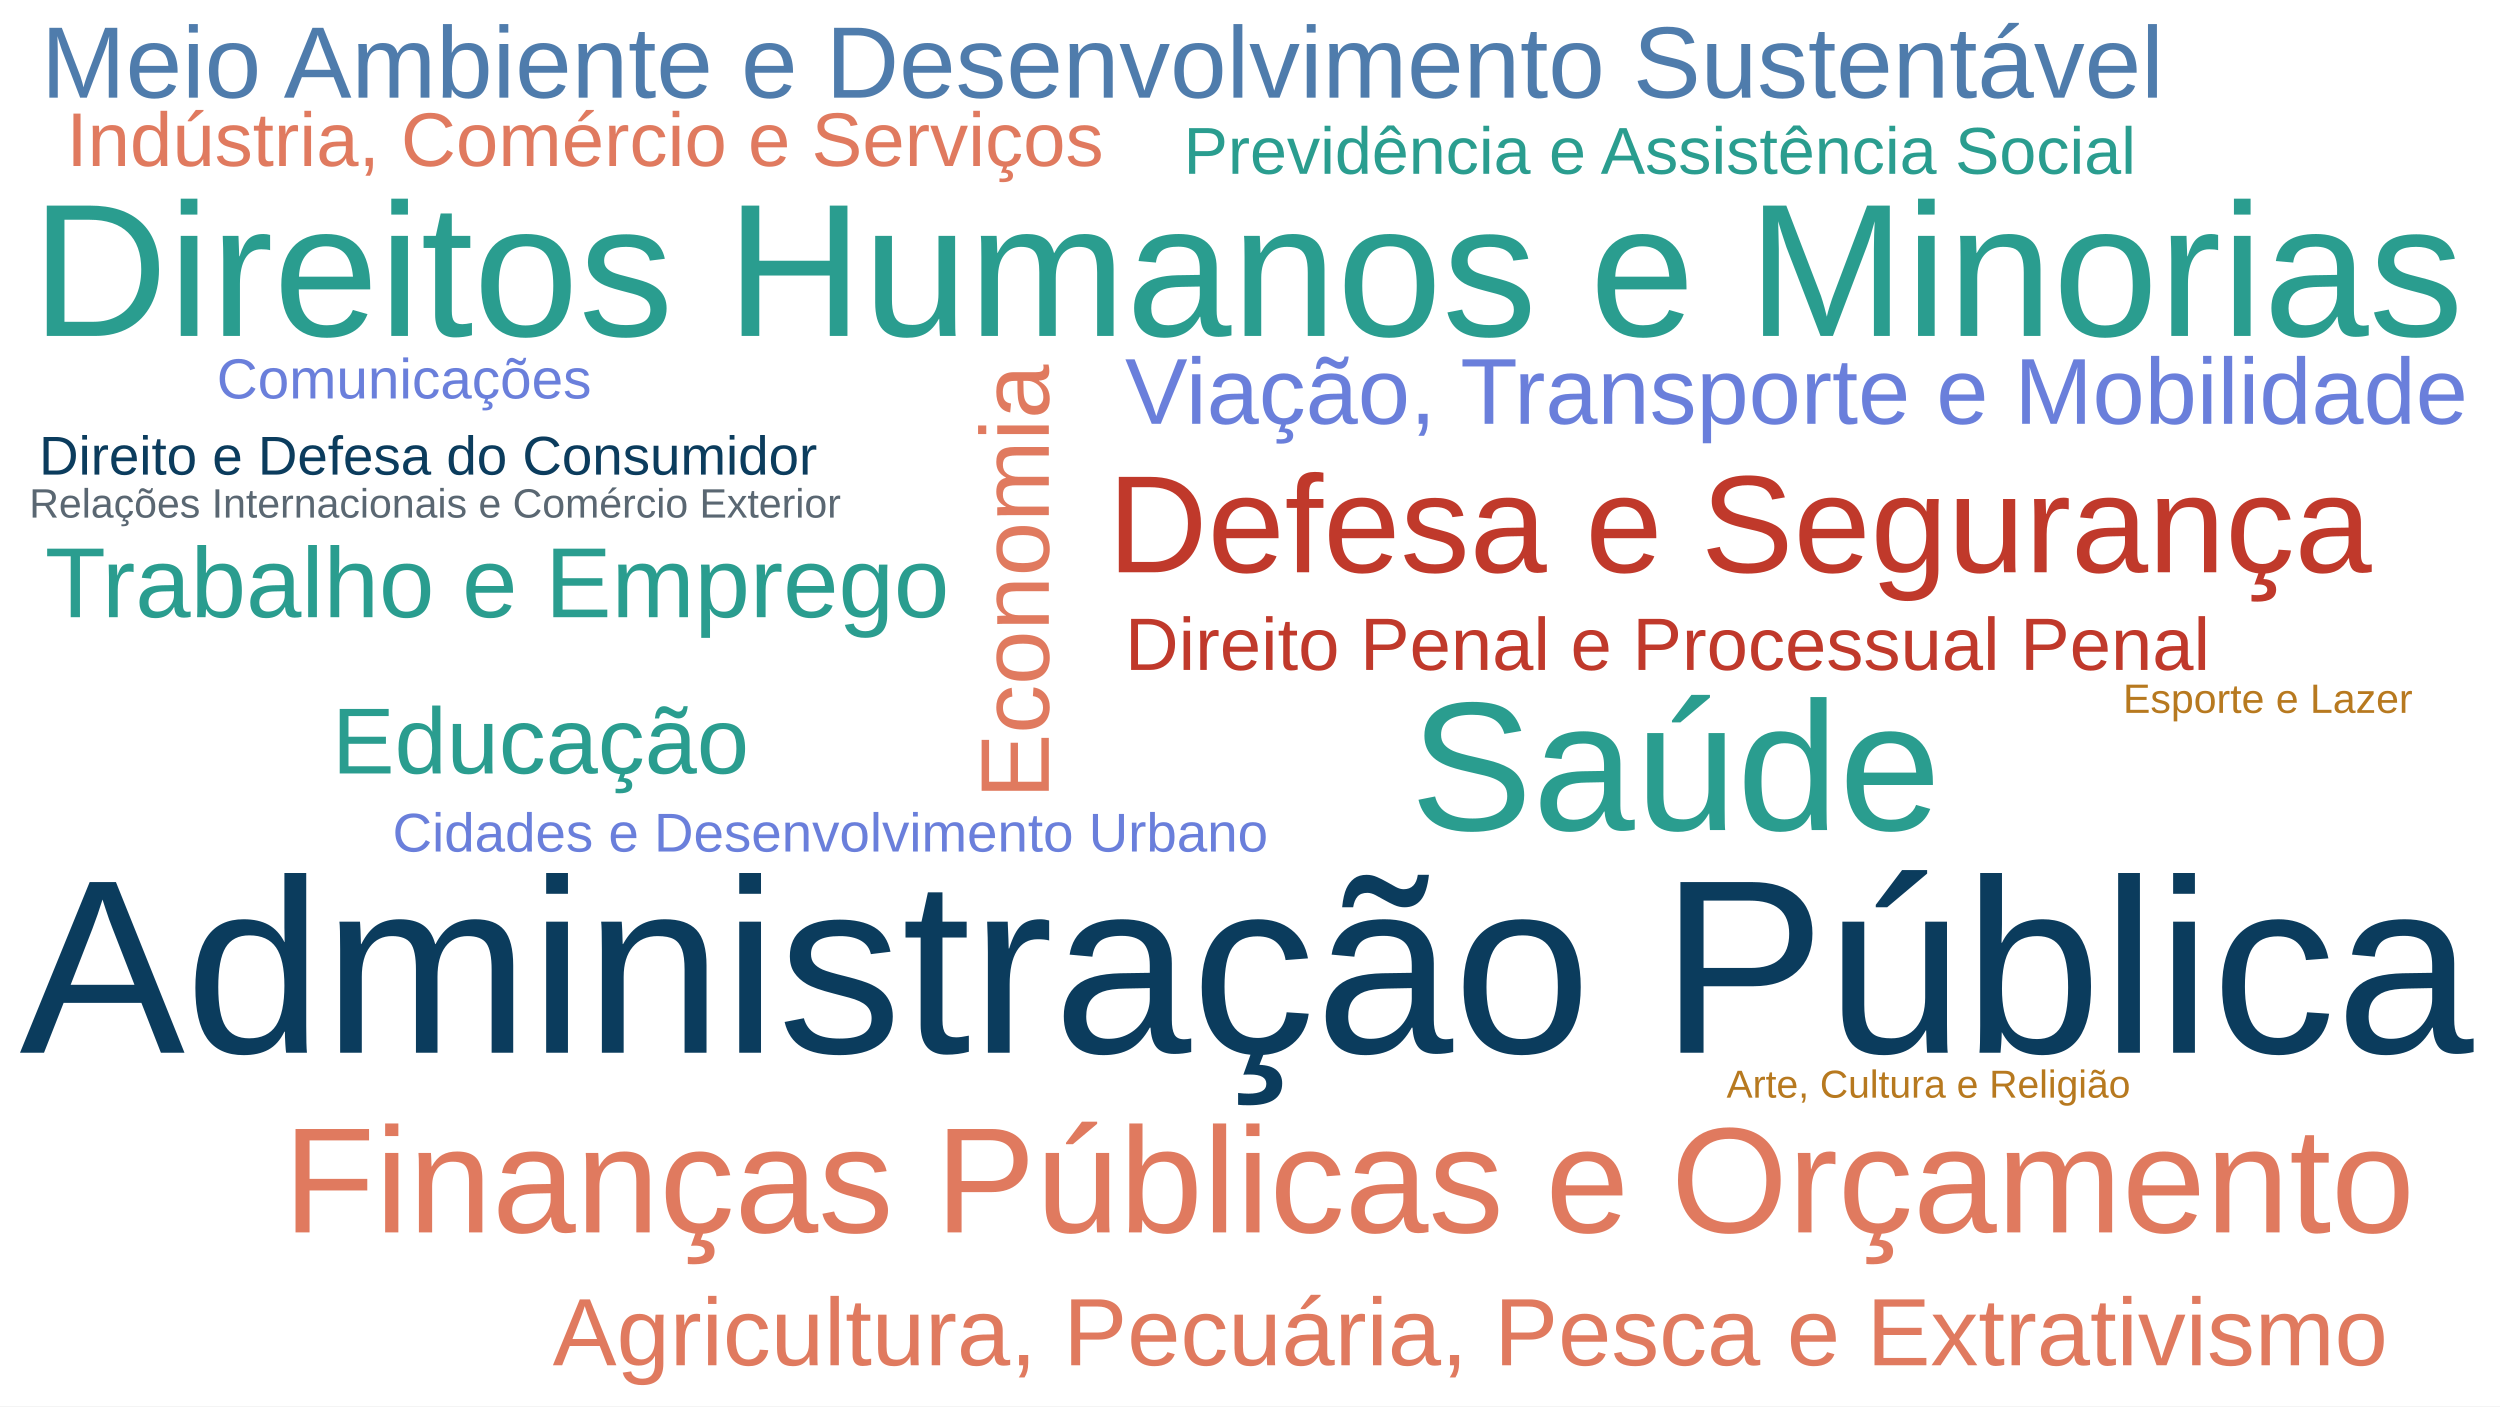
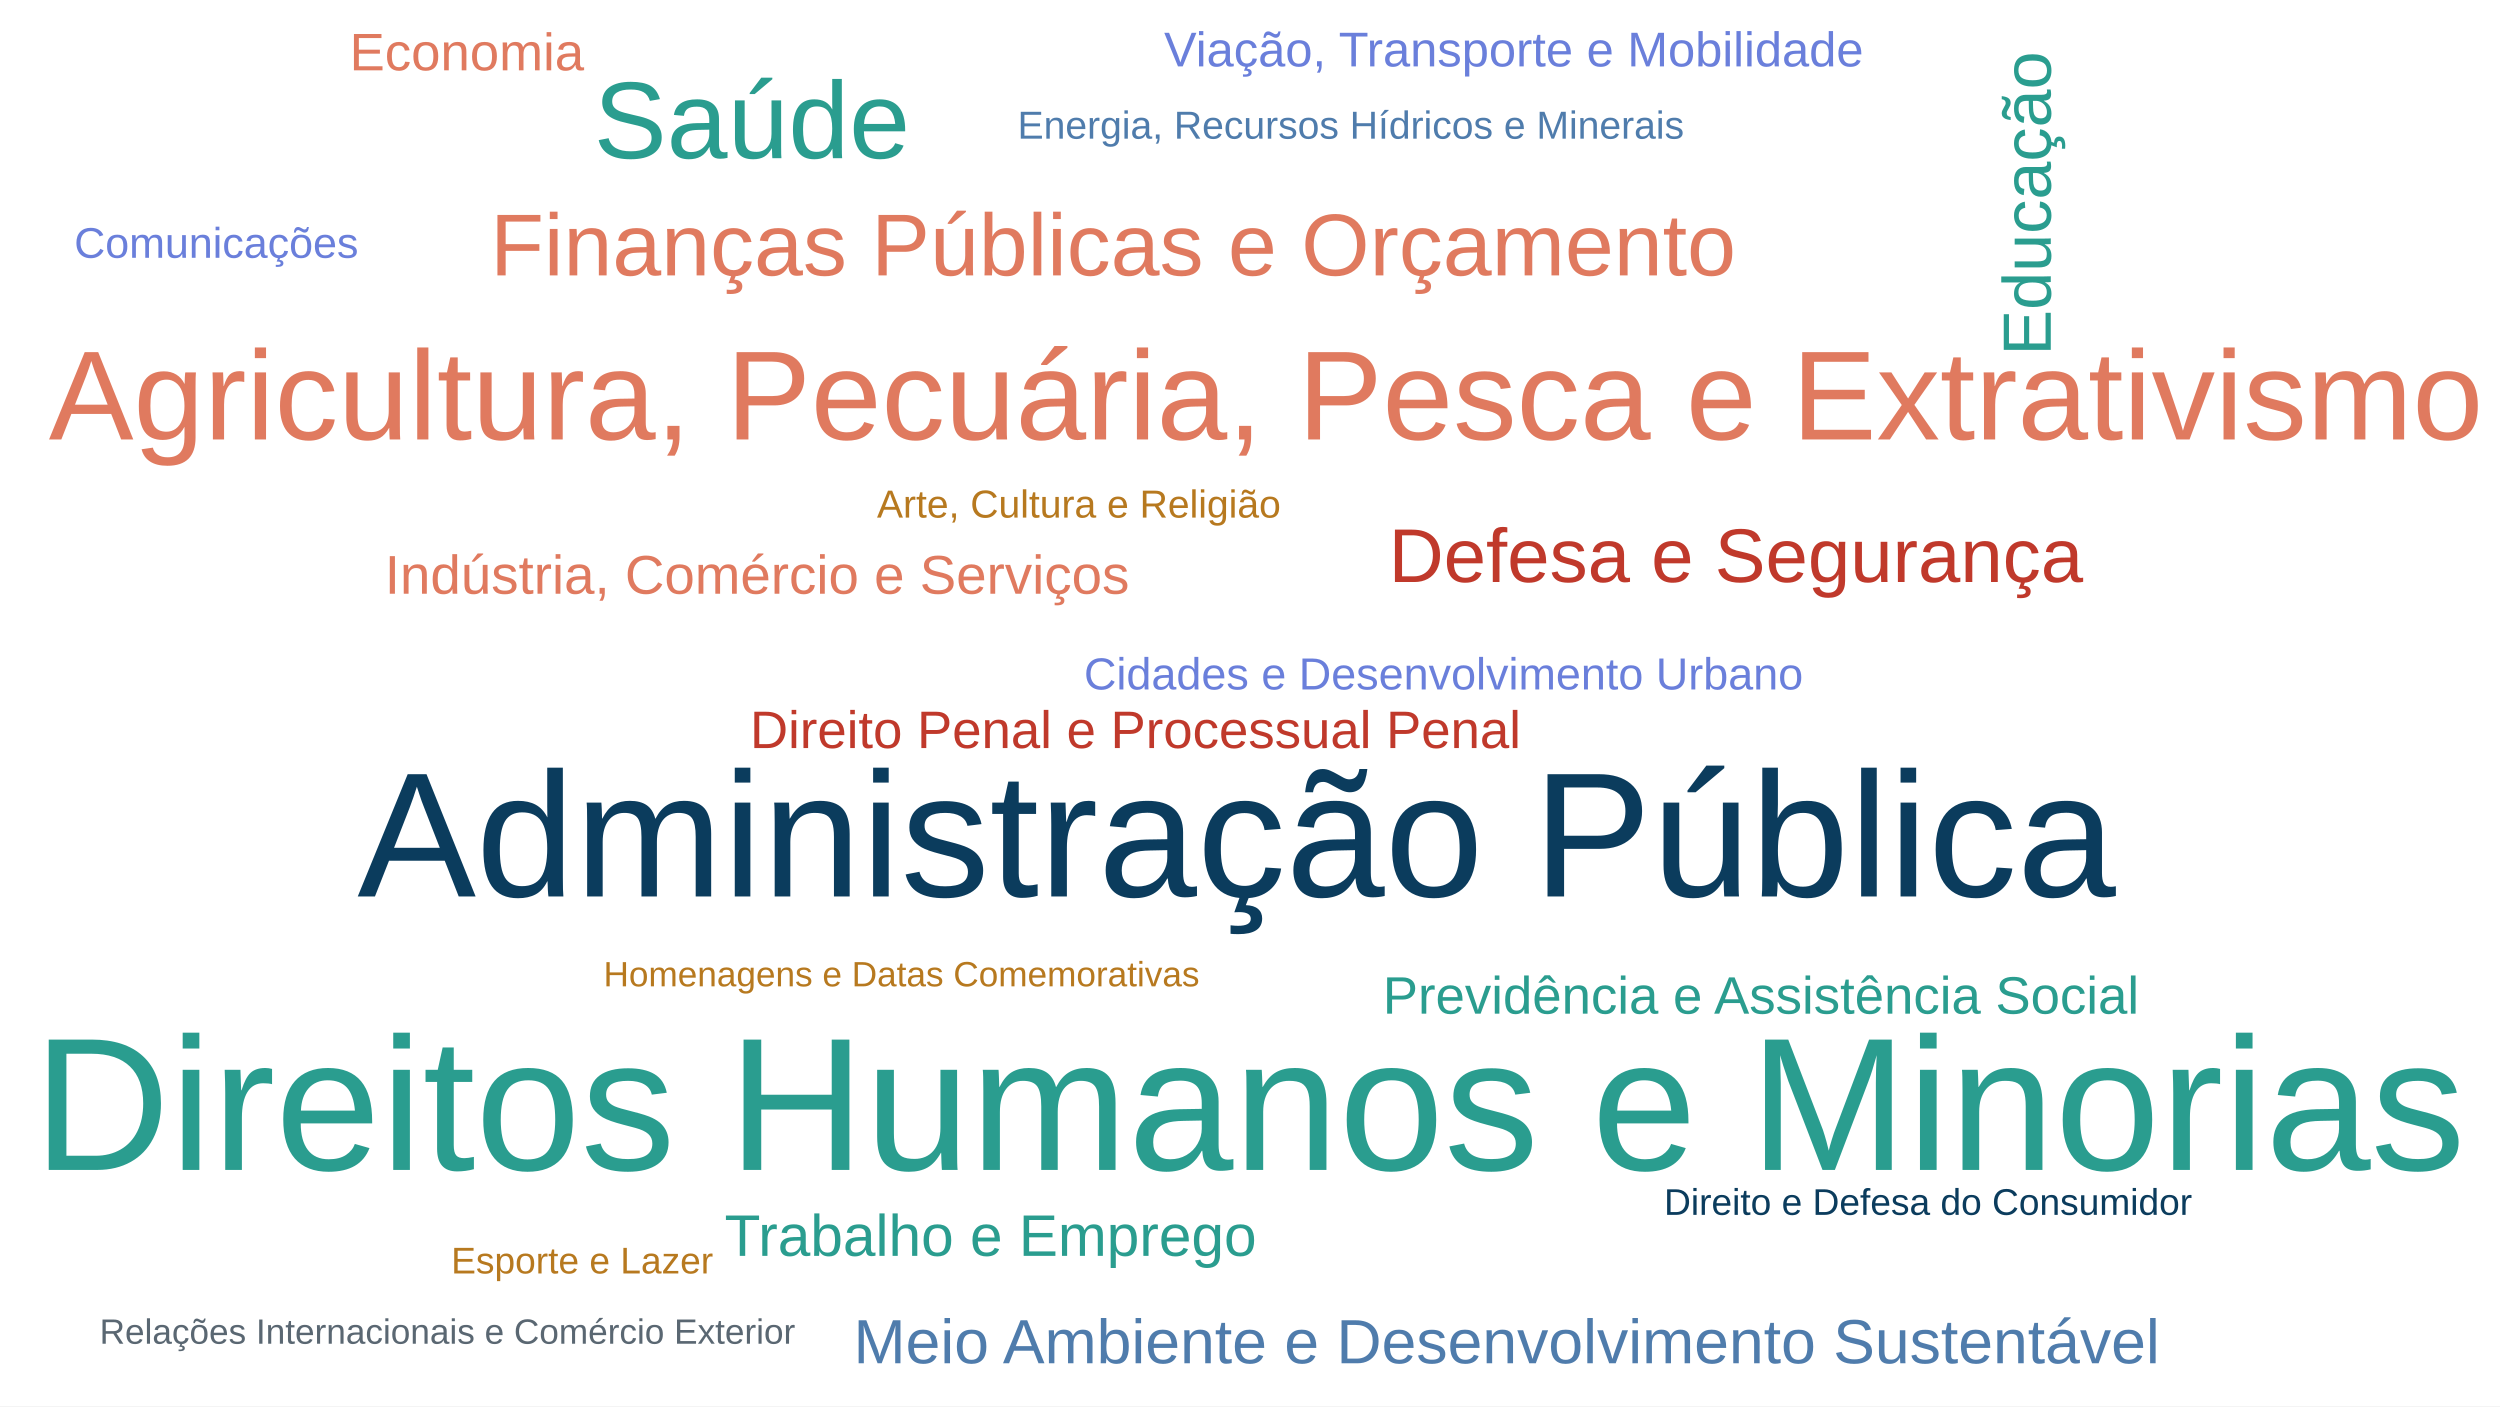
<svg xmlns="http://www.w3.org/2000/svg" viewBox="0 0 1280 720" width="1280" height="720">
  <style>text{font-family:'Arial';font-weight:normal;font-style:normal;}</style>
  <rect width="100%" height="100%" style="fill:white" />
-   <text transform="translate(10,539)" font-size="127" style="fill:#0B3C5D">Administração Pública</text>
-   <text transform="translate(16,172)" font-size="97" style="fill:#2A9D8F">Direitos Humanos e Minorias</text>
-   <text transform="translate(722,425)" font-size="94" style="fill:#2A9D8F">Saúde</text>
-   <text transform="translate(145,631)" font-size="77" style="fill:#E07A5F">Finanças Públicas e Orçamento</text>
-   <text transform="translate(567,293)" font-size="71" style="fill:#C0392B">Defesa e Segurança</text>
-   <text transform="translate(21,50)" font-size="52" style="fill:#4F7CAC">Meio Ambiente e Desenvolvimento Sustentável</text>
-   <text transform="translate(23,316)" font-size="51" style="fill:#2A9D8F">Trabalho e Emprego</text>
-   <text transform="translate(537,409) rotate(-90)" font-size="50" style="fill:#E07A5F">Economia</text>
-   <text transform="translate(283,699)" font-size="49" style="fill:#E07A5F">Agricultura, Pecuária, Pesca e Extrativismo</text>
-   <text transform="translate(170,396)" font-size="48" style="fill:#2A9D8F">Educação</text>
-   <text transform="translate(576,217)" font-size="48" style="fill:#6A7FDB">Viação, Transporte e Mobilidade</text>
-   <text transform="translate(34,85)" font-size="39" style="fill:#E07A5F">Indústria, Comércio e Serviços</text>
-   <text transform="translate(576,343)" font-size="38" style="fill:#C0392B">Direito Penal e Processual Penal</text>
-   <text transform="translate(606,89)" font-size="34" style="fill:#2A9D8F">Previdência e Assistência Social</text>
-   <text transform="translate(111,204)" font-size="29" style="fill:#6A7FDB">Comunicações</text>
-   <text transform="translate(201,436)" font-size="28" style="fill:#6A7FDB">Cidades e Desenvolvimento Urbano</text>
-   <text transform="translate(20,243)" font-size="28" style="fill:#0B3C5D">Direito e Defesa do Consumidor</text>
-   <text transform="translate(15,265)" font-size="21" style="fill:#5A6772">Relações Internacionais e Comércio Exterior</text>
-   <text transform="translate(1087,365)" font-size="21" style="fill:#B7791F">Esporte e Lazer</text>
-   <text transform="translate(884,562)" font-size="20" style="fill:#B7791F">Arte, Cultura e Religião</text>
+   <text transform="translate(17,599)" font-size="97" style="fill:#2A9D8F">Direitos Humanos e Minorias</text>
+   <text transform="translate(183,459)" font-size="91" style="fill:#0B3C5D">Administração Pública</text>
+   <text transform="translate(25,225)" font-size="65" style="fill:#E07A5F">Agricultura, Pecuária, Pesca e Extrativismo</text>
+   <text transform="translate(304,81)" font-size="56" style="fill:#2A9D8F">Saúde</text>
+   <text transform="translate(251,141)" font-size="45" style="fill:#E07A5F">Finanças Públicas e Orçamento</text>
+   <text transform="translate(711,298)" font-size="39" style="fill:#C0392B">Defesa e Segurança</text>
+   <text transform="translate(1050,182) rotate(-90)" font-size="35" style="fill:#2A9D8F">Educação</text>
+   <text transform="translate(437,698)" font-size="32" style="fill:#4F7CAC">Meio Ambiente e Desenvolvimento Sustentável</text>
+   <text transform="translate(371,643)" font-size="30" style="fill:#2A9D8F">Trabalho e Emprego</text>
+   <text transform="translate(197,304)" font-size="28" style="fill:#E07A5F">Indústria, Comércio e Serviços</text>
+   <text transform="translate(179,36)" font-size="27" style="fill:#E07A5F">Economia</text>
+   <text transform="translate(708,519)" font-size="27" style="fill:#2A9D8F">Previdência e Assistência Social</text>
+   <text transform="translate(384,383)" font-size="27" style="fill:#C0392B">Direito Penal e Processual Penal</text>
+   <text transform="translate(596,34)" font-size="25" style="fill:#6A7FDB">Viação, Transporte e Mobilidade</text>
+   <text transform="translate(555,353)" font-size="23" style="fill:#6A7FDB">Cidades e Desenvolvimento Urbano</text>
+   <text transform="translate(38,132)" font-size="22" style="fill:#6A7FDB">Comunicações</text>
+   <text transform="translate(521,71)" font-size="20" style="fill:#4F7CAC">Energia, Recursos Hídricos e Minerais</text>
+   <text transform="translate(449,265)" font-size="20" style="fill:#B7791F">Arte, Cultura e Religião</text>
+   <text transform="translate(852,622)" font-size="19" style="fill:#0B3C5D">Direito e Defesa do Consumidor</text>
+   <text transform="translate(231,652)" font-size="19" style="fill:#B7791F">Esporte e Lazer</text>
+   <text transform="translate(309,505)" font-size="18" style="fill:#B7791F">Homenagens e Datas Comemorativas</text>
+   <text transform="translate(51,688)" font-size="18" style="fill:#5A6772">Relações Internacionais e Comércio Exterior</text>
</svg>
